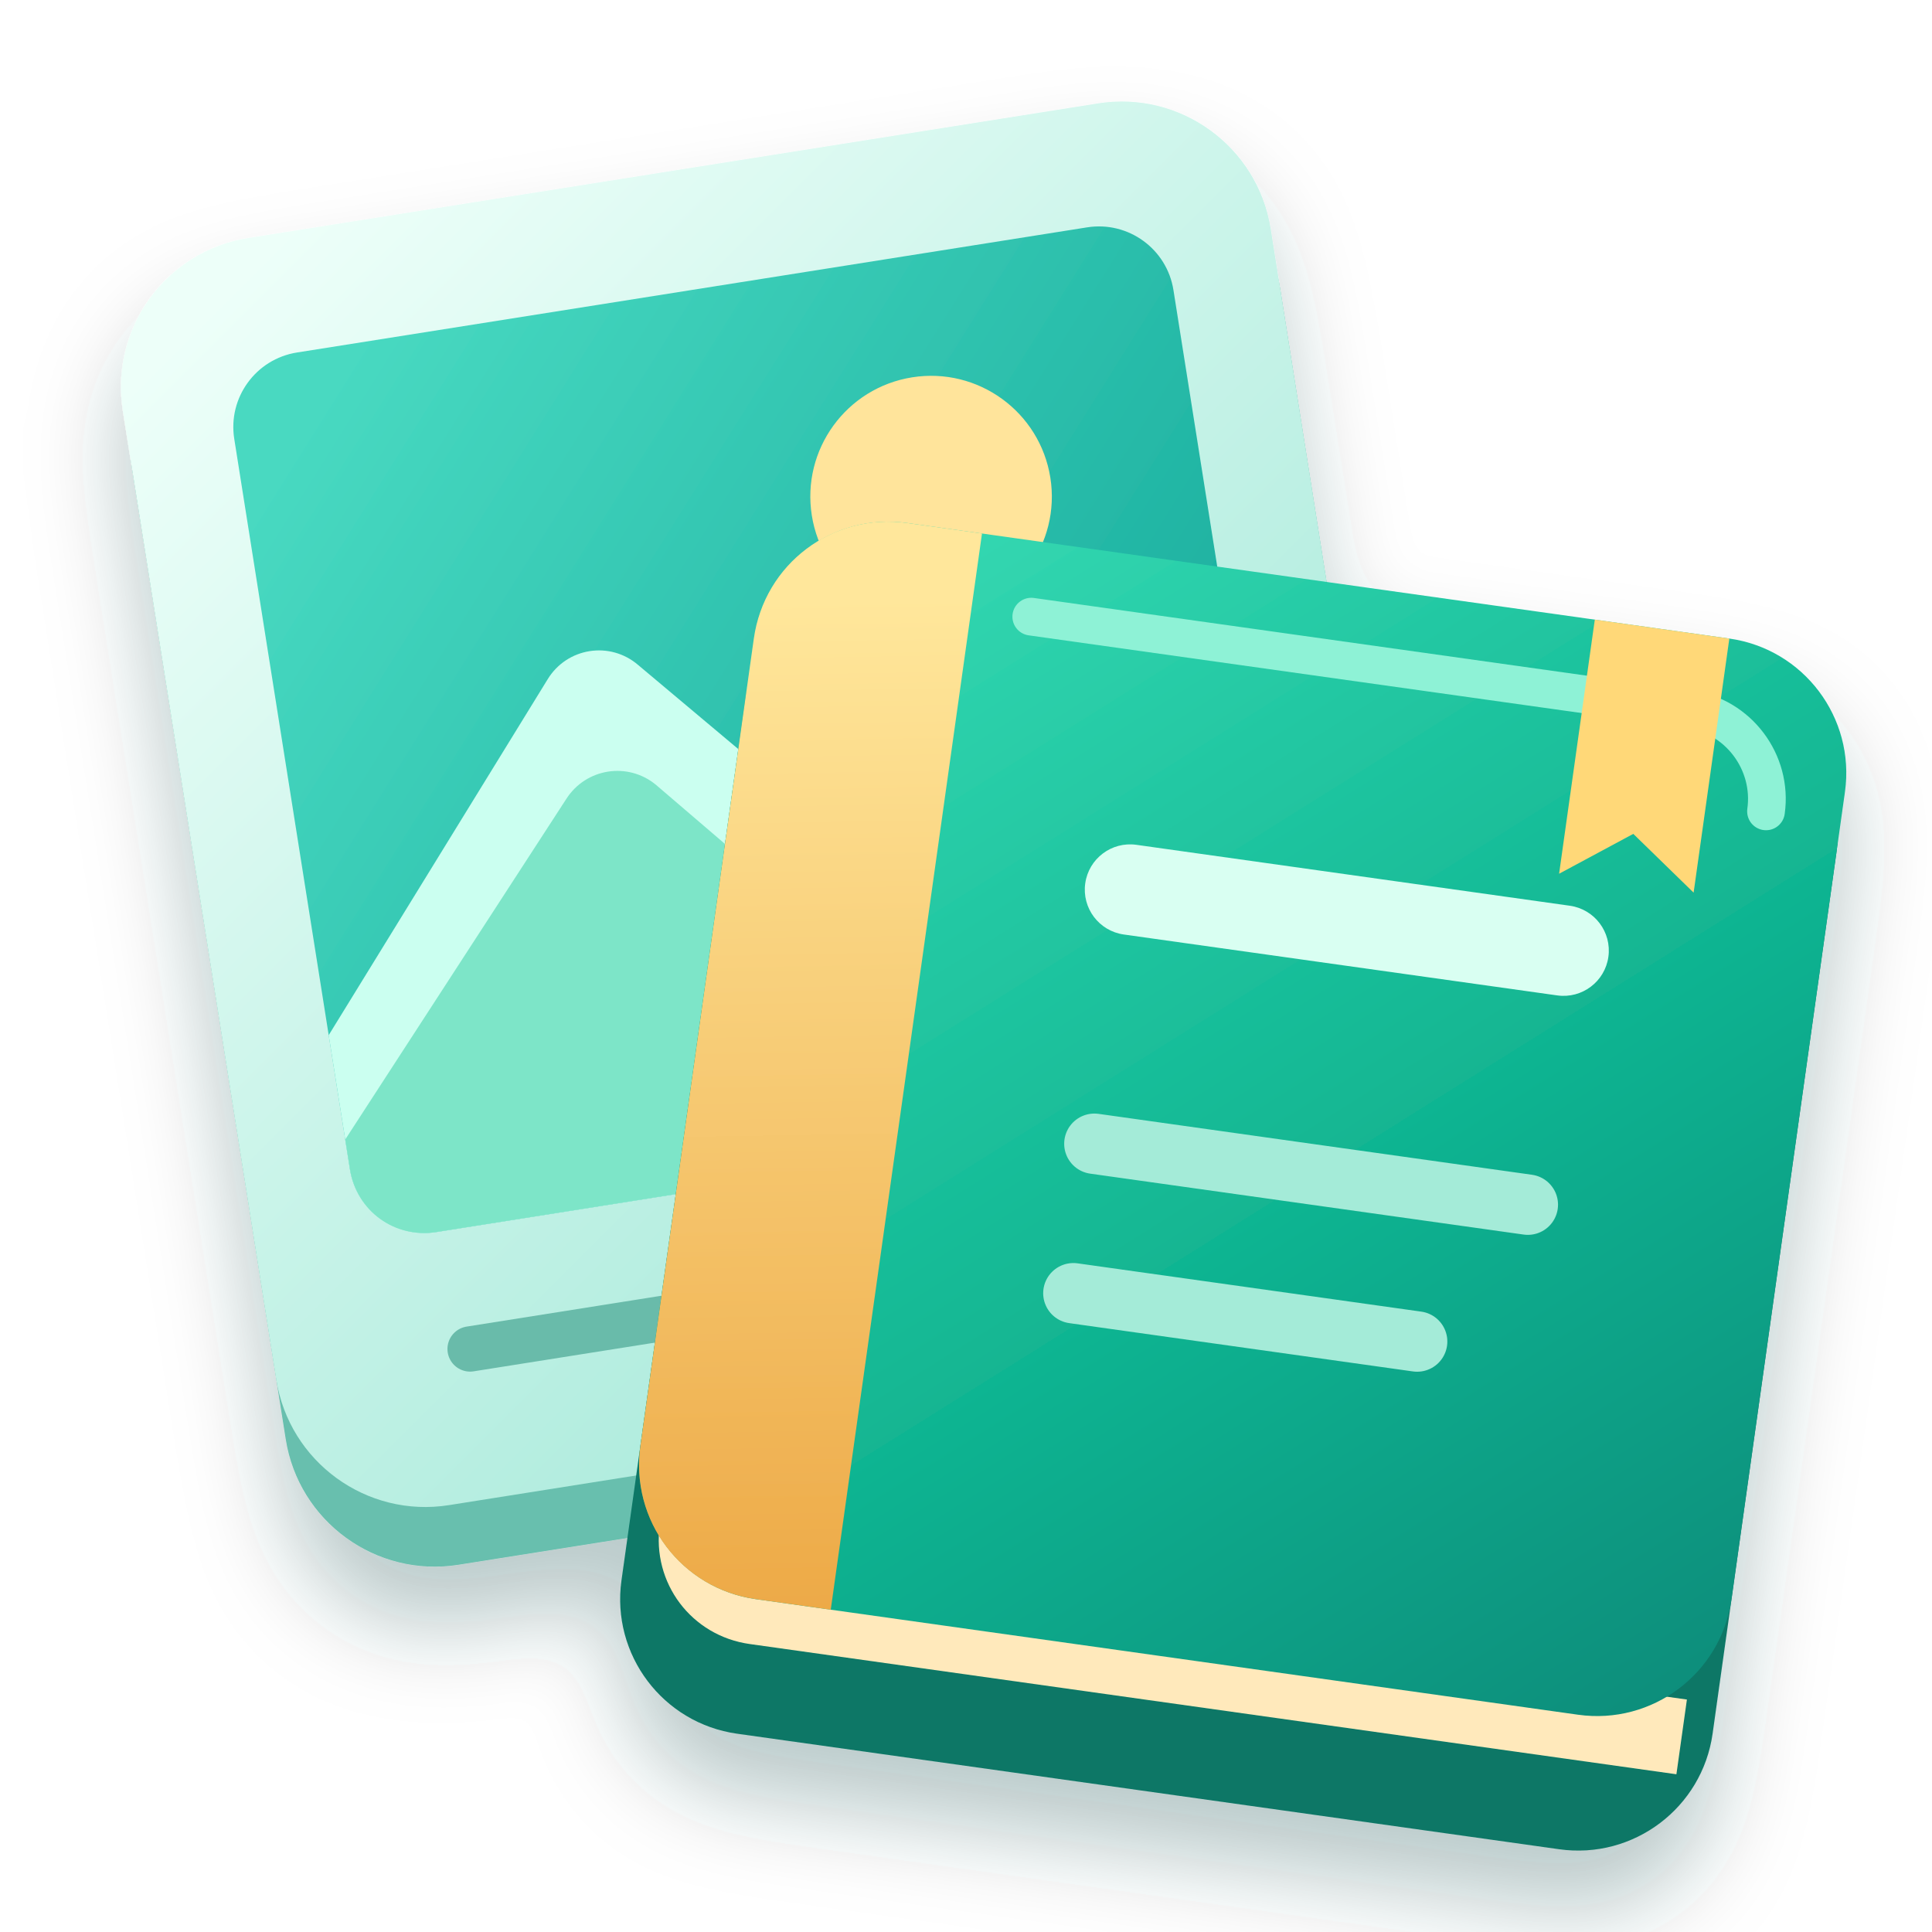
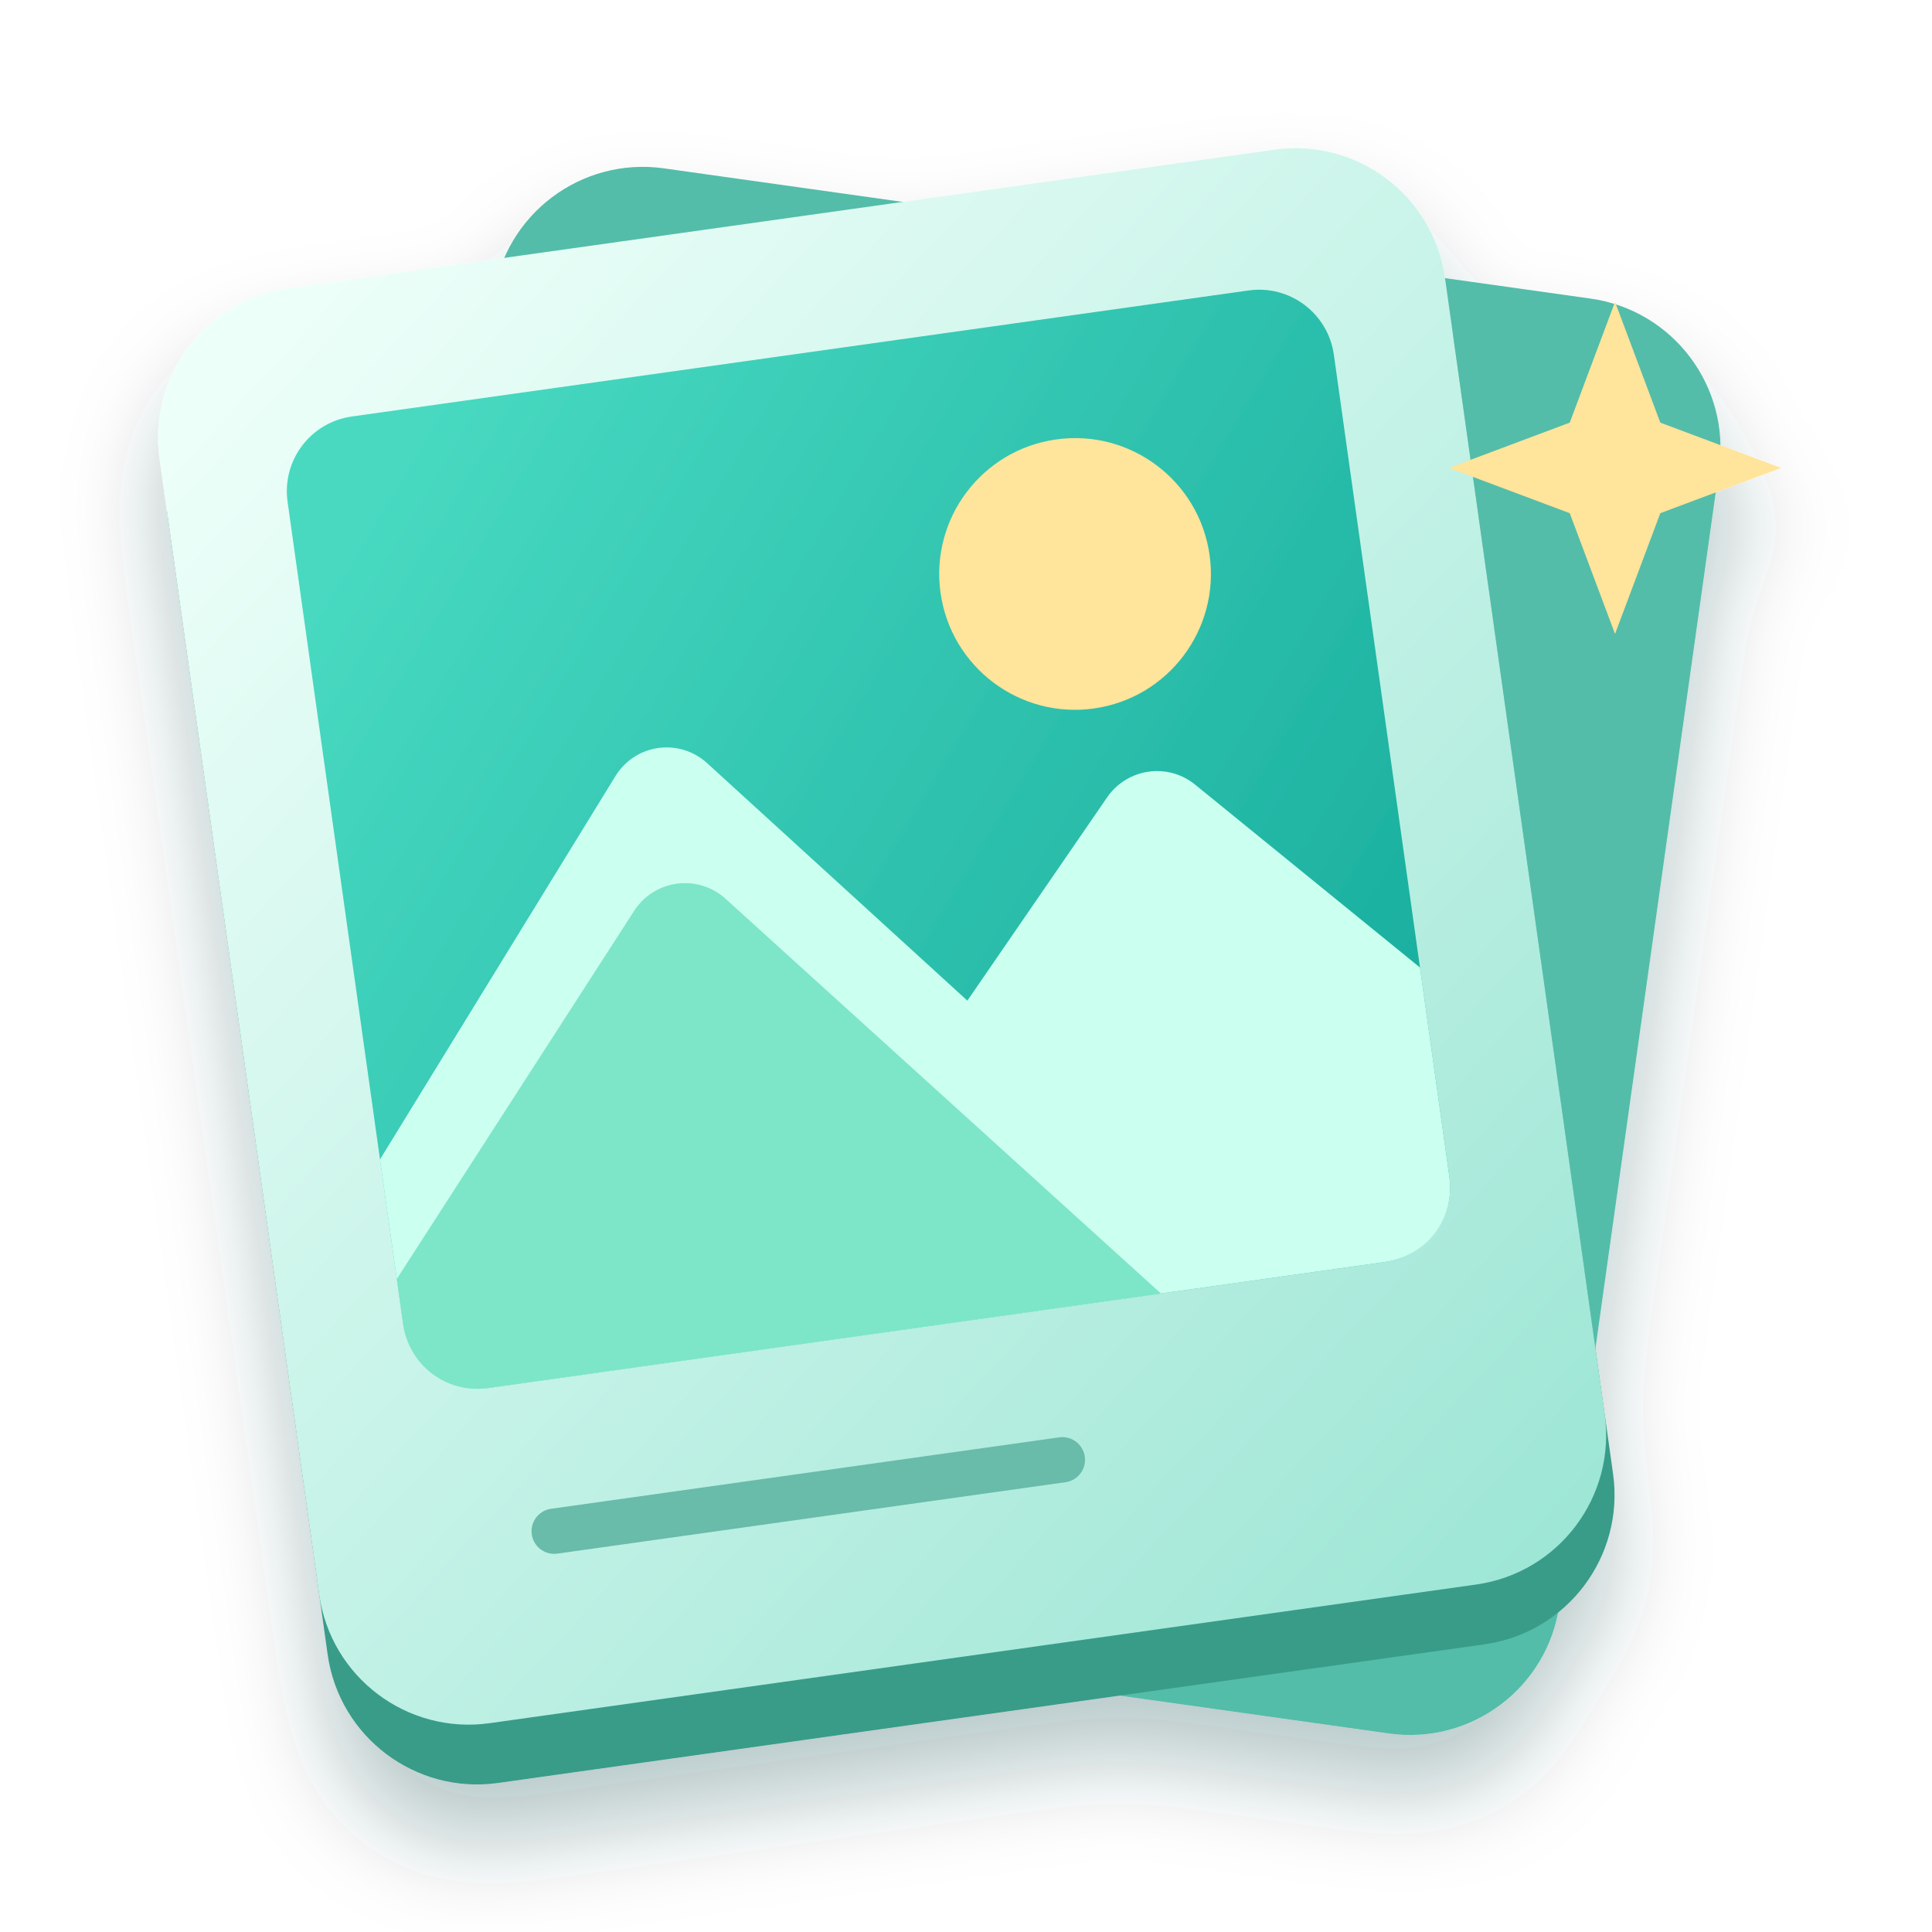
<svg xmlns="http://www.w3.org/2000/svg" width="128" height="128" viewBox="0 0 128 128" fill="none">
  <defs>
-     <linearGradient id="posts-photo-frame" x1="24" y1="12" x2="85" y2="96" gradientUnits="userSpaceOnUse">
+     <linearGradient id="posts-frame" x1="22" y1="18" x2="100" y2="113" gradientUnits="userSpaceOnUse">
      <stop stop-color="#EDFFF9" />
      <stop offset="1" stop-color="#9AE5D4" />
    </linearGradient>
-     <linearGradient id="posts-photo" x1="23" y1="26" x2="77" y2="73" gradientUnits="userSpaceOnUse">
+     <linearGradient id="posts-photo" x1="27" y1="32" x2="95" y2="87" gradientUnits="userSpaceOnUse">
      <stop stop-color="#48D9C1" />
      <stop offset="1" stop-color="#14A99A" />
-     </linearGradient>
-     <linearGradient id="posts-cover" x1="54" y1="43" x2="112" y2="112" gradientUnits="userSpaceOnUse">
-       <stop stop-color="#32D6B0" />
-       <stop offset="0.5" stop-color="#12B793" />
-       <stop offset="1" stop-color="#078D7B" />
-     </linearGradient>
-     <linearGradient id="posts-spine" x1="48" y1="44" x2="59" y2="114" gradientUnits="userSpaceOnUse">
-       <stop stop-color="#FFE79B" />
-       <stop offset="1" stop-color="#ECA642" />
    </linearGradient>
    <filter id="posts-shadow" x="0" y="0" width="128" height="128" filterUnits="userSpaceOnUse" color-interpolation-filters="sRGB">
      <feDropShadow dx="0" dy="4" stdDeviation="3" flood-color="#123D3D" flood-opacity="0.27" />
    </filter>
  </defs>
  <g filter="url(#posts-shadow)">
-     <g transform="rotate(-9 50 55)">
-       <rect x="13" y="15" width="77" height="85" rx="10" fill="#68BFAE" />
-       <rect x="13" y="11" width="77" height="85" rx="10" fill="url(#posts-photo-frame)" />
-       <rect x="20" y="19" width="63" height="59" rx="5" fill="url(#posts-photo)" />
-       <circle cx="65" cy="35" r="8" fill="#FFE49B" />
-       <path d="M20 64L38 43C39.6 41.1 42.5 41.1 44.1 43L58 59L66.9 49C68.5 47.2 71.3 47.2 72.9 49L83 61V73C83 75.8 80.8 78 78 78H25C22.2 78 20 75.8 20 73V64Z" fill="#CBFFF0" />
-       <path d="M20 71L38 51C39.6 49.2 42.4 49.2 44 51L67 78H25C22.2 78 20 75.8 20 73V71Z" fill="#7DE5C8" />
-       <path d="M26 86H54" stroke="#69BBAA" stroke-width="3" stroke-linecap="round" />
+     <rect x="27" y="15" width="82" height="96" rx="10" transform="rotate(8 68 63)" fill="#53BDA9" />
+     <g transform="rotate(-8 59 66)">
+       <rect x="16" y="18" width="86" height="96" rx="10" fill="#389C89" />
+       <rect x="16" y="14" width="86" height="96" rx="10" fill="url(#posts-frame)" />
+       <rect x="24" y="23" width="70" height="65" rx="5" fill="url(#posts-photo)" />
+       <circle cx="75" cy="40" r="9" fill="#FFE49B" />
+       <path d="M24 72L43 49C44.6 47.1 47.5 47.1 49.1 49L64 67L75 55C76.6 53.2 79.4 53.2 81 55L94 69V83C94 85.8 91.8 88 89 88H29C26.2 88 24 85.8 24 83V72Z" fill="#CBFFF0" />
+       <path d="M24 80L43 58C44.6 56.2 47.4 56.2 49 58L74 88H29C26.2 88 24 85.8 24 83V80Z" fill="#7DE5C8" />
+       <path d="M32 98H66" stroke="#69BBAA" stroke-width="3" stroke-linecap="round" />
    </g>
-     <g transform="rotate(8 81 80)">
-       <rect x="45" y="42" width="73" height="77" rx="9" fill="#087766" />
-       <path d="M52 108H116V113H54C50.1 113 47 109.9 47 106V52C47 47 51 43 56 43H60V105C60 106.7 58.7 108 57 108H52Z" fill="#FFE9BB" />
-       <rect x="45" y="38" width="73" height="72" rx="9" fill="url(#posts-cover)" />
-       <path d="M54 38H59V110H54C49 110 45 106 45 101V47C45 42 49 38 54 38Z" fill="url(#posts-spine)" />
-       <path d="M63 43H107C110.3 43 113 45.7 113 49" stroke="#8EF2D6" stroke-width="2.5" stroke-linecap="round" />
-       <rect x="69" y="57" width="35" height="6" rx="3" fill="#D9FFF2" />
-       <path d="M72 77H101M72 87H95" stroke="#A4EBD8" stroke-width="4" stroke-linecap="round" />
-       <path d="M100 38H109V55L104.5 51.7L100 55V38Z" fill="#FFD878" />
-     </g>
+     <path d="M107 20L110 28L118 31L110 34L107 42L104 34L96 31L104 28L107 20Z" fill="#FFE49B" />
  </g>
</svg>
